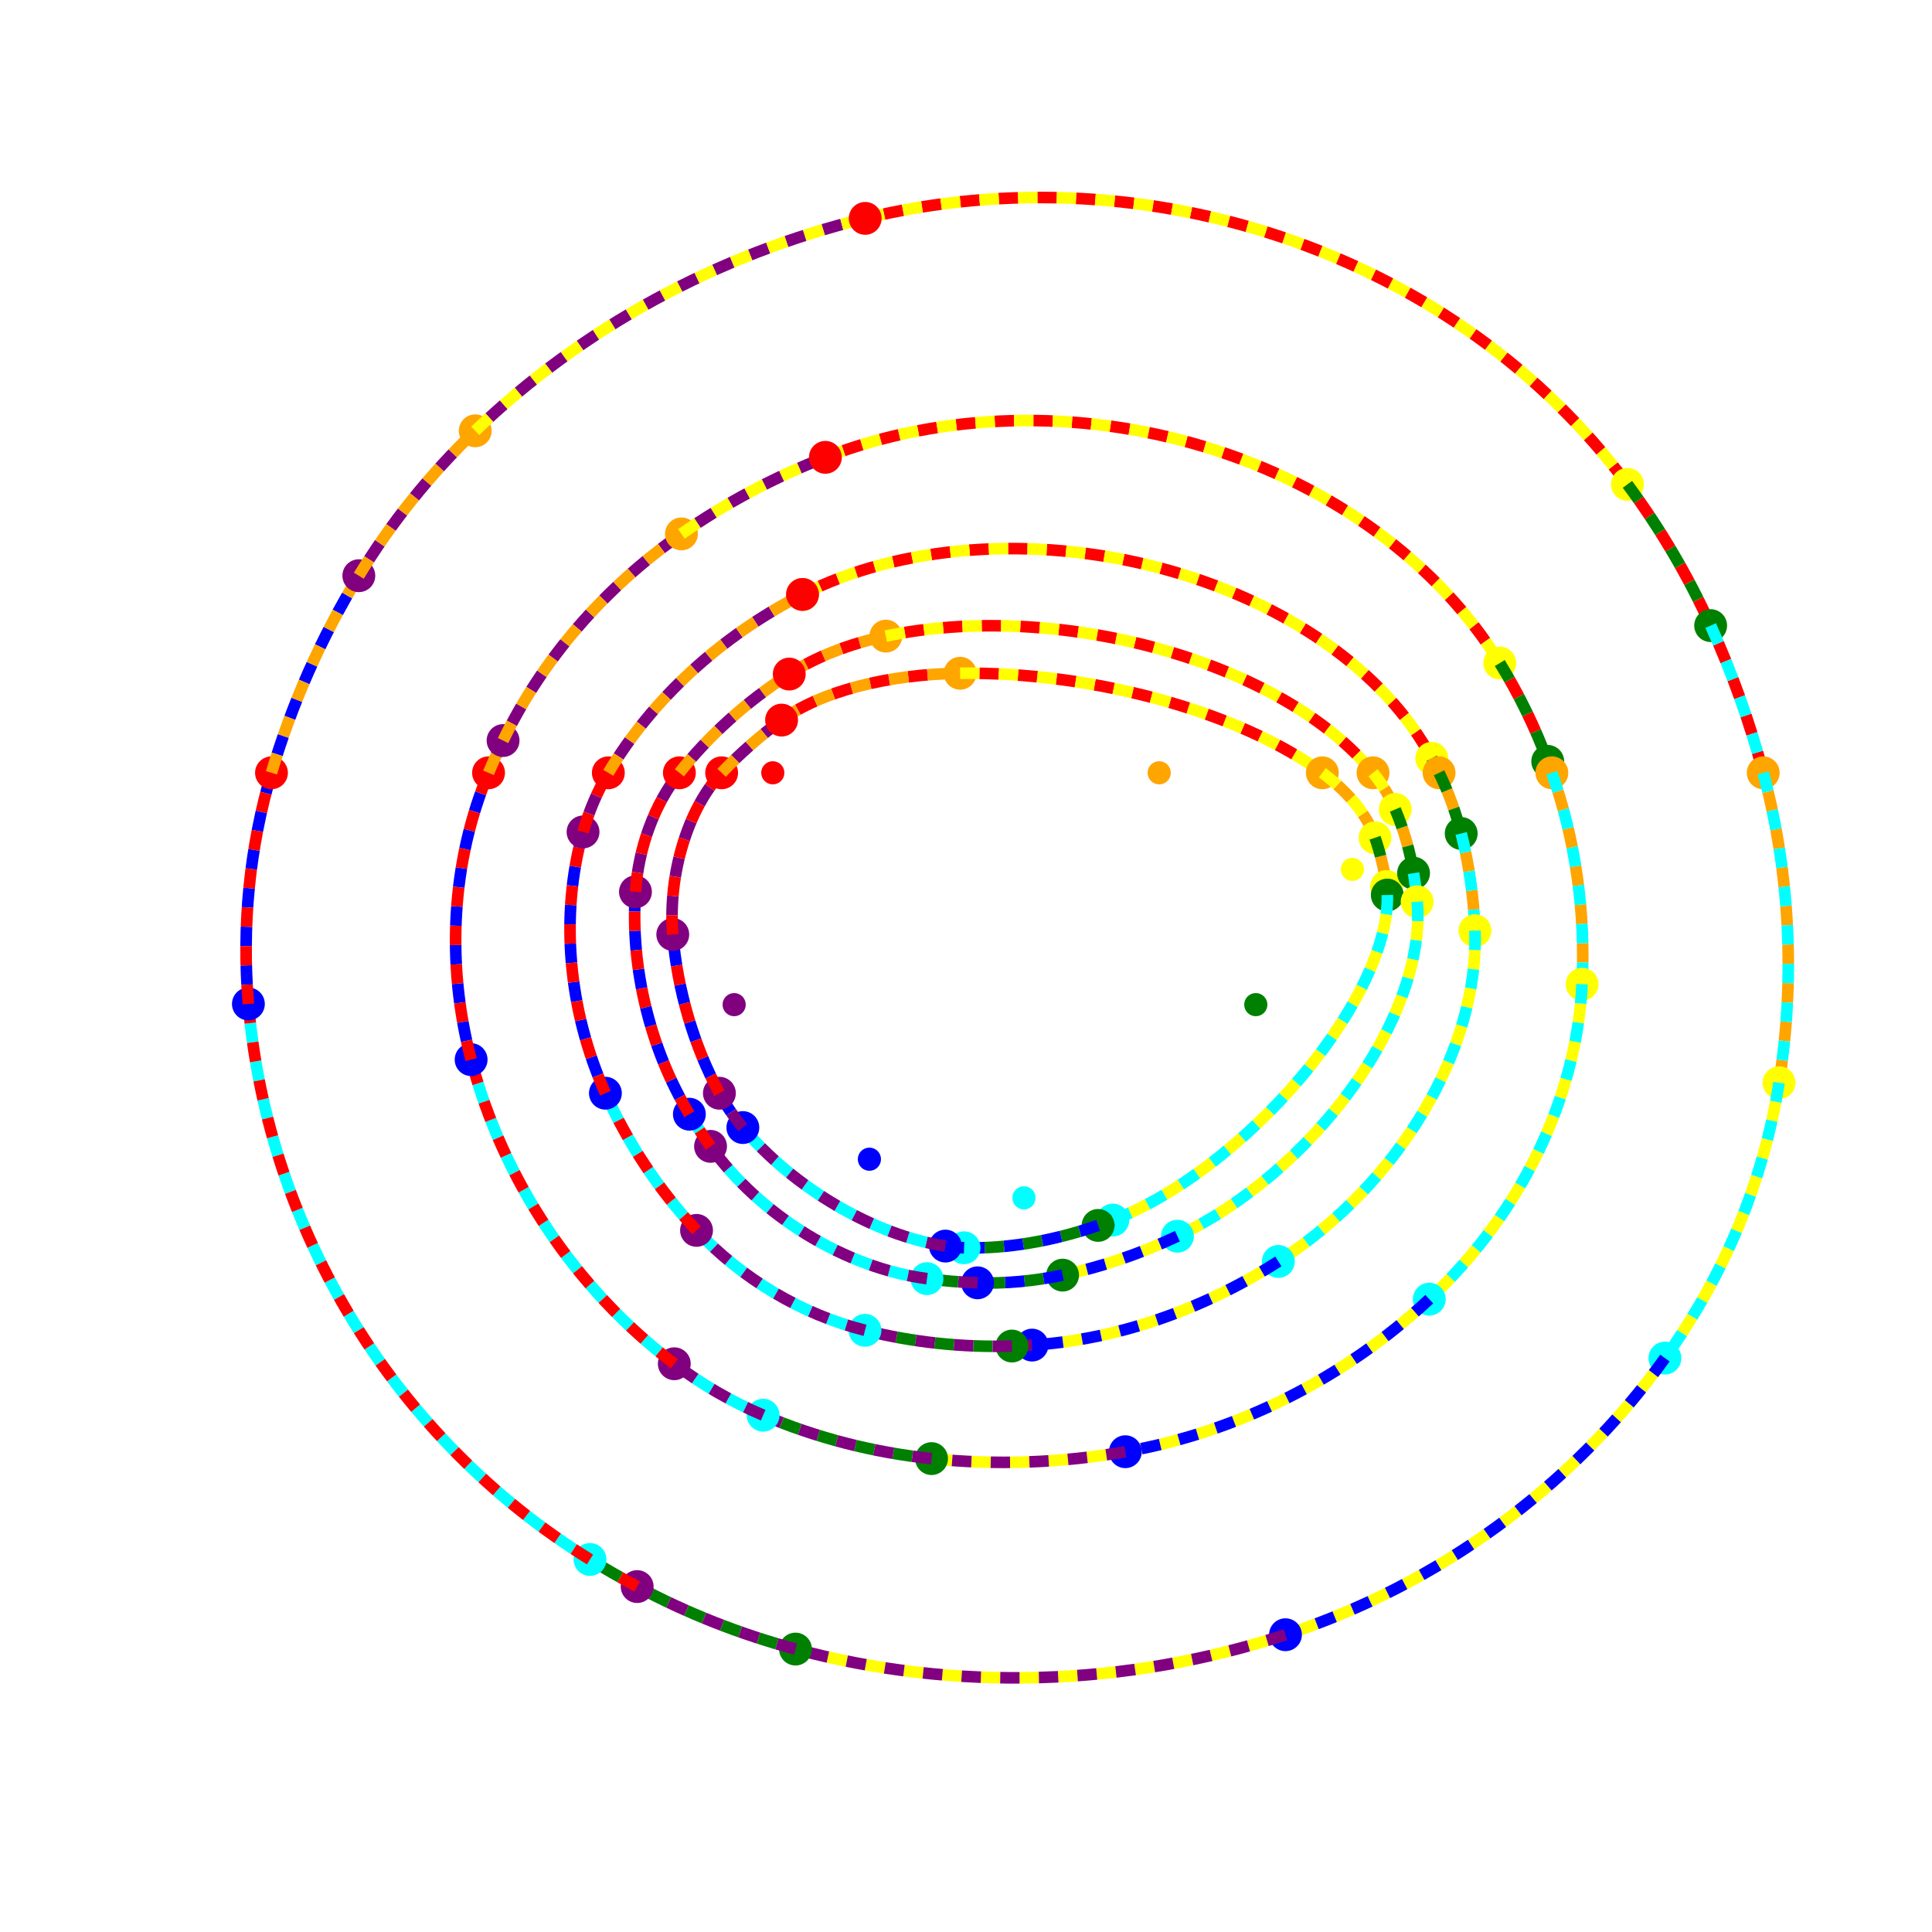
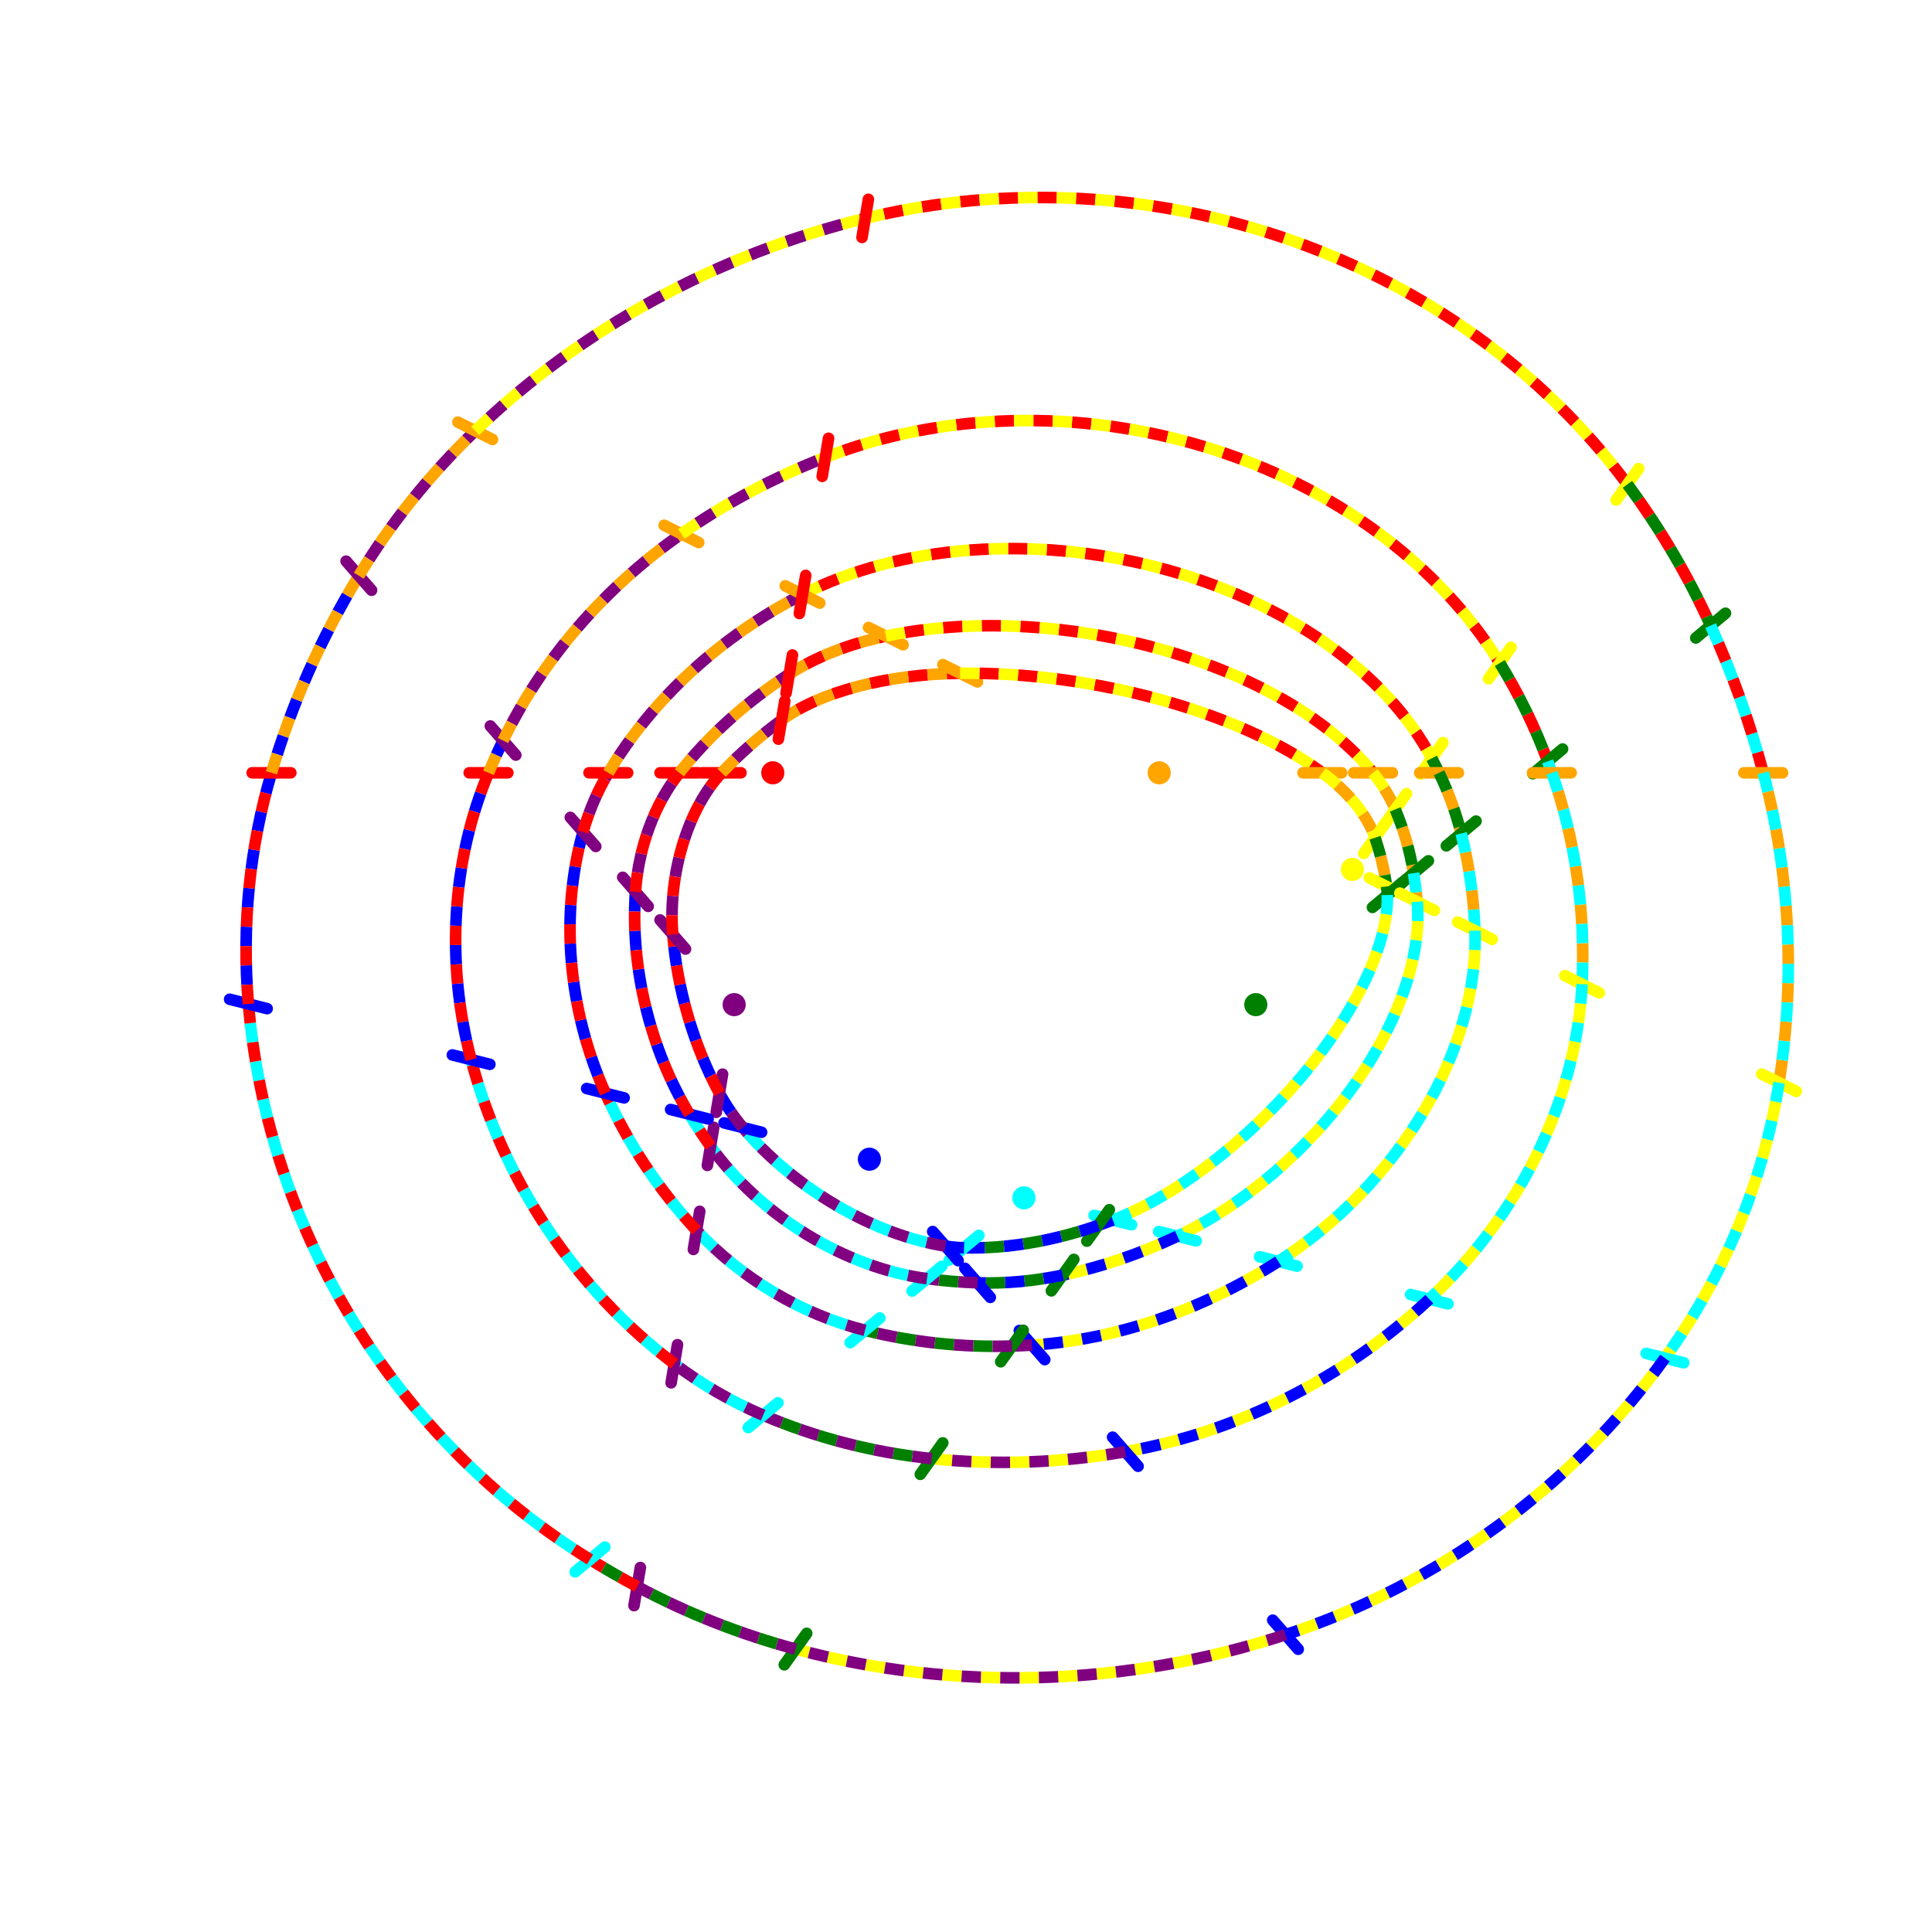
<svg xmlns="http://www.w3.org/2000/svg" baseProfile="full" height="1000" version="1.1" width="1000">
  <defs />
  <circle cx="400" cy="400" fill="red" r="5" stroke="red" stroke-width="2" />
  <circle cx="600" cy="400" fill="orange" r="5" stroke="orange" stroke-width="2" />
  <circle cx="700" cy="450" fill="yellow" r="5" stroke="yellow" stroke-width="2" />
  <circle cx="650" cy="520" fill="green" r="5" stroke="green" stroke-width="2" />
  <circle cx="530" cy="620" fill="cyan" r="5" stroke="cyan" stroke-width="2" />
  <circle cx="450" cy="600" fill="blue" r="5" stroke="blue" stroke-width="2" />
  <circle cx="380" cy="520" fill="purple" r="5" stroke="purple" stroke-width="2" />
  <g fill="none">
    <path d="M 404.546,372.724 A 112.5,51.539 0 0,1 496.96,348.48" stroke="red" stroke-dasharray="10,10" stroke-dashoffset="10" stroke-width="6" />
    <path d="M 404.546,372.724 A 112.5,51.539 0 0,1 496.96,348.48" stroke="orange" stroke-dasharray="10,10" stroke-dashoffset="0" stroke-width="6" />
-     <circle cx="496.96" cy="348.48" fill="orange" r="8" stroke="orange" />
+     <line fill="orange" stroke="orange" stroke-linecap="round" stroke-width="6" x1="505.904" x2="488.016" y1="352.952" y2="344.008" />
    <path d="M 496.96,348.48 A 168.402,72.347 9.462 0,1 684.437,400" stroke="red" stroke-dasharray="10,10" stroke-dashoffset="10" stroke-width="6" />
    <path d="M 496.96,348.48 A 168.402,72.347 9.462 0,1 684.437,400" stroke="yellow" stroke-dasharray="10,10" stroke-dashoffset="0" stroke-width="6" />
-     <circle cx="684.437" cy="400" fill="orange" r="8" stroke="orange" />
+     <line fill="orange" stroke="orange" stroke-linecap="round" stroke-width="6" x1="674.437" x2="694.437" y1="400" y2="400" />
    <path d="M 684.437,400 A 68.402,39.418 26.565 0,1 711.711,433.605" stroke="orange" stroke-dasharray="10,10" stroke-dashoffset="10" stroke-width="6" />
    <path d="M 684.437,400 A 68.402,39.418 26.565 0,1 711.711,433.605" stroke="yellow" stroke-dasharray="10,10" stroke-dashoffset="0" stroke-width="6" />
-     <circle cx="711.711" cy="433.605" fill="yellow" r="8" stroke="yellow" />
+     <line fill="yellow" stroke="yellow" stroke-linecap="round" stroke-width="6" x1="705.898" x2="717.523" y1="441.743" y2="425.468" />
    <path d="M 711.711,433.605 A 111.413,90.487 67.38 0,1 717.704,458.852" stroke="orange" stroke-dasharray="10,10" stroke-dashoffset="10" stroke-width="6" />
    <path d="M 711.711,433.605 A 111.413,90.487 67.38 0,1 717.704,458.852" stroke="green" stroke-dasharray="10,10" stroke-dashoffset="0" stroke-width="6" />
-     <circle cx="717.704" cy="458.852" fill="yellow" r="8" stroke="yellow" />
+     <line fill="yellow" stroke="yellow" stroke-linecap="round" stroke-width="6" x1="708.759" x2="726.648" y1="454.38" y2="463.324" />
    <path d="M 717.704,458.852 A 55.512,35.093 125.538 0,1 718.066,463.278" stroke="yellow" stroke-dasharray="10,10" stroke-dashoffset="10" stroke-width="6" />
    <path d="M 717.704,458.852 A 55.512,35.093 125.538 0,1 718.066,463.278" stroke="green" stroke-dasharray="10,10" stroke-dashoffset="0" stroke-width="6" />
-     <circle cx="718.066" cy="463.278" fill="green" r="8" stroke="green" />
+     <line fill="green" stroke="green" stroke-linecap="round" stroke-width="6" x1="710.384" x2="725.748" y1="469.68" y2="456.876" />
    <path d="M 718.066,463.278 A 133.614,58.333 135 0,1 575.998,631.499" stroke="yellow" stroke-dasharray="10,10" stroke-dashoffset="10" stroke-width="6" />
    <path d="M 718.066,463.278 A 133.614,58.333 135 0,1 575.998,631.499" stroke="cyan" stroke-dasharray="10,10" stroke-dashoffset="0" stroke-width="6" />
-     <circle cx="575.998" cy="631.499" fill="cyan" r="8" stroke="cyan" />
+     <line fill="cyan" stroke="cyan" stroke-linecap="round" stroke-width="6" x1="566.296" x2="585.699" y1="629.074" y2="633.925" />
    <path d="M 575.998,631.499 A 174.845,96.544 149.036 0,1 568.378,634.271" stroke="yellow" stroke-dasharray="10,10" stroke-dashoffset="10" stroke-width="6" />
    <path d="M 575.998,631.499 A 174.845,96.544 149.036 0,1 568.378,634.271" stroke="blue" stroke-dasharray="10,10" stroke-dashoffset="0" stroke-width="6" />
-     <circle cx="568.378" cy="634.271" fill="green" r="8" stroke="green" />
+     <line fill="green" stroke="green" stroke-linecap="round" stroke-width="6" x1="574.19" x2="562.565" y1="626.134" y2="642.409" />
    <path d="M 568.378,634.271 A 131.834,76.027 158.199 0,1 498.987,645.844" stroke="green" stroke-dasharray="10,10" stroke-dashoffset="10" stroke-width="6" />
    <path d="M 568.378,634.271 A 131.834,76.027 158.199 0,1 498.987,645.844" stroke="blue" stroke-dasharray="10,10" stroke-dashoffset="0" stroke-width="6" />
-     <circle cx="498.987" cy="645.844" fill="cyan" r="8" stroke="cyan" />
+     <line fill="cyan" stroke="cyan" stroke-linecap="round" stroke-width="6" x1="506.67" x2="491.305" y1="639.442" y2="652.246" />
    <path d="M 498.987,645.844 A 53.731,34.453 -165.964 0,1 489.349,644.97" stroke="cyan" stroke-dasharray="10,10" stroke-dashoffset="10" stroke-width="6" />
    <path d="M 498.987,645.844 A 53.731,34.453 -165.964 0,1 489.349,644.97" stroke="blue" stroke-dasharray="10,10" stroke-dashoffset="0" stroke-width="6" />
-     <circle cx="489.349" cy="644.97" fill="blue" r="8" stroke="blue" />
+     <line fill="blue" stroke="blue" stroke-linecap="round" stroke-width="6" x1="482.763" x2="495.934" y1="637.444" y2="652.495" />
    <path d="M 489.349,644.97 A 106.882,57.434 -146.31 0,1 384.498,583.624" stroke="cyan" stroke-dasharray="10,10" stroke-dashoffset="10" stroke-width="6" />
    <path d="M 489.349,644.97 A 106.882,57.434 -146.31 0,1 384.498,583.624" stroke="purple" stroke-dasharray="10,10" stroke-dashoffset="0" stroke-width="6" />
-     <circle cx="384.498" cy="583.624" fill="blue" r="8" stroke="blue" />
+     <line fill="blue" stroke="blue" stroke-linecap="round" stroke-width="6" x1="394.199" x2="374.796" y1="586.05" y2="581.199" />
    <path d="M 384.498,583.624 A 65.651,38.536 -131.186 0,1 372.359,565.849" stroke="blue" stroke-dasharray="10,10" stroke-dashoffset="10" stroke-width="6" />
    <path d="M 384.498,583.624 A 65.651,38.536 -131.186 0,1 372.359,565.849" stroke="purple" stroke-dasharray="10,10" stroke-dashoffset="0" stroke-width="6" />
-     <circle cx="372.359" cy="565.849" fill="purple" r="8" stroke="purple" />
+     <line fill="purple" stroke="purple" stroke-linecap="round" stroke-width="6" x1="374.003" x2="370.715" y1="555.985" y2="575.713" />
    <path d="M 372.359,565.849 A 126.478,73.292 -104.036 0,1 348.23,483.691" stroke="blue" stroke-dasharray="10,10" stroke-dashoffset="10" stroke-width="6" />
    <path d="M 372.359,565.849 A 126.478,73.292 -104.036 0,1 348.23,483.691" stroke="red" stroke-dasharray="10,10" stroke-dashoffset="0" stroke-width="6" />
-     <circle cx="348.23" cy="483.691" fill="purple" r="8" stroke="purple" />
+     <line fill="purple" stroke="purple" stroke-linecap="round" stroke-width="6" x1="354.815" x2="341.645" y1="491.217" y2="476.165" />
    <path d="M 348.23,483.691 A 73.328,40.95 -80.538 0,1 373.52,400" stroke="purple" stroke-dasharray="10,10" stroke-dashoffset="10" stroke-width="6" />
    <path d="M 348.23,483.691 A 73.328,40.95 -80.538 0,1 373.52,400" stroke="red" stroke-dasharray="10,10" stroke-dashoffset="0" stroke-width="6" />
-     <circle cx="373.52" cy="400.0" fill="red" r="8" stroke="red" />
+     <line fill="red" stroke="red" stroke-linecap="round" stroke-width="6" x1="383.52" x2="363.52" y1="400.0" y2="400.0" />
    <path d="M 373.52,400 A 173.328,119.76 -28.61 0,1 404.546,372.724" stroke="purple" stroke-dasharray="10,10" stroke-dashoffset="10" stroke-width="6" />
    <path d="M 373.52,400 A 173.328,119.76 -28.61 0,1 404.546,372.724" stroke="orange" stroke-dasharray="10,10" stroke-dashoffset="0" stroke-width="6" />
-     <circle cx="404.546" cy="372.724" fill="red" r="8" stroke="red" />
+     <line fill="red" stroke="red" stroke-linecap="round" stroke-width="6" x1="402.902" x2="406.19" y1="382.588" y2="362.86" />
    <path d="M 408.518,348.89 A 125,75 0 0,1 458.506,329.253" stroke="red" stroke-dasharray="10,10" stroke-dashoffset="10" stroke-width="6" />
    <path d="M 408.518,348.89 A 125,75 0 0,1 458.506,329.253" stroke="orange" stroke-dasharray="10,10" stroke-dashoffset="0" stroke-width="6" />
-     <circle cx="458.506" cy="329.253" fill="orange" r="8" stroke="orange" />
+     <line fill="orange" stroke="orange" stroke-linecap="round" stroke-width="6" x1="467.45" x2="449.561" y1="333.725" y2="324.781" />
    <path d="M 458.506,329.253 A 180.902,97.982 9.462 0,1 710.676,400" stroke="red" stroke-dasharray="10,10" stroke-dashoffset="10" stroke-width="6" />
    <path d="M 458.506,329.253 A 180.902,97.982 9.462 0,1 710.676,400" stroke="yellow" stroke-dasharray="10,10" stroke-dashoffset="0" stroke-width="6" />
-     <circle cx="710.676" cy="400" fill="orange" r="8" stroke="orange" />
+     <line fill="orange" stroke="orange" stroke-linecap="round" stroke-width="6" x1="700.676" x2="720.676" y1="400" y2="400" />
    <path d="M 710.676,400 A 80.902,58.481 26.565 0,1 722.181,418.946" stroke="orange" stroke-dasharray="10,10" stroke-dashoffset="10" stroke-width="6" />
    <path d="M 710.676,400 A 80.902,58.481 26.565 0,1 722.181,418.946" stroke="yellow" stroke-dasharray="10,10" stroke-dashoffset="0" stroke-width="6" />
-     <circle cx="722.181" cy="418.946" fill="yellow" r="8" stroke="yellow" />
+     <line fill="yellow" stroke="yellow" stroke-linecap="round" stroke-width="6" x1="716.369" x2="727.994" y1="427.084" y2="410.809" />
    <path d="M 722.181,418.946 A 123.913,105.497 67.38 0,1 731.655,451.954" stroke="orange" stroke-dasharray="10,10" stroke-dashoffset="10" stroke-width="6" />
    <path d="M 722.181,418.946 A 123.913,105.497 67.38 0,1 731.655,451.954" stroke="green" stroke-dasharray="10,10" stroke-dashoffset="0" stroke-width="6" />
-     <circle cx="731.655" cy="451.954" fill="green" r="8" stroke="green" />
+     <line fill="green" stroke="green" stroke-linecap="round" stroke-width="6" x1="723.973" x2="739.337" y1="458.356" y2="445.552" />
    <path d="M 731.655,451.954 A 202.016,165.787 107.65 0,1 733.515,466.757" stroke="orange" stroke-dasharray="10,10" stroke-dashoffset="10" stroke-width="6" />
    <path d="M 731.655,451.954 A 202.016,165.787 107.65 0,1 733.515,466.757" stroke="cyan" stroke-dasharray="10,10" stroke-dashoffset="0" stroke-width="6" />
-     <circle cx="733.515" cy="466.757" fill="yellow" r="8" stroke="yellow" />
+     <line fill="yellow" stroke="yellow" stroke-linecap="round" stroke-width="6" x1="724.57" x2="742.459" y1="462.285" y2="471.229" />
    <path d="M 733.515,466.757 A 146.114,83.062 135 0,1 609.43,639.857" stroke="yellow" stroke-dasharray="10,10" stroke-dashoffset="10" stroke-width="6" />
    <path d="M 733.515,466.757 A 146.114,83.062 135 0,1 609.43,639.857" stroke="cyan" stroke-dasharray="10,10" stroke-dashoffset="0" stroke-width="6" />
-     <circle cx="609.43" cy="639.857" fill="cyan" r="8" stroke="cyan" />
+     <line fill="cyan" stroke="cyan" stroke-linecap="round" stroke-width="6" x1="599.728" x2="619.131" y1="637.432" y2="642.283" />
    <path d="M 609.43,639.857 A 187.345,117.678 149.036 0,1 549.999,660.001" stroke="yellow" stroke-dasharray="10,10" stroke-dashoffset="10" stroke-width="6" />
    <path d="M 609.43,639.857 A 187.345,117.678 149.036 0,1 549.999,660.001" stroke="blue" stroke-dasharray="10,10" stroke-dashoffset="0" stroke-width="6" />
-     <circle cx="549.999" cy="660.001" fill="green" r="8" stroke="green" />
+     <line fill="green" stroke="green" stroke-linecap="round" stroke-width="6" x1="555.811" x2="544.187" y1="651.864" y2="668.139" />
    <path d="M 549.999,660.001 A 144.334,96.084 158.199 0,1 505.987,663.985" stroke="green" stroke-dasharray="10,10" stroke-dashoffset="10" stroke-width="6" />
    <path d="M 549.999,660.001 A 144.334,96.084 158.199 0,1 505.987,663.985" stroke="blue" stroke-dasharray="10,10" stroke-dashoffset="0" stroke-width="6" />
-     <circle cx="505.987" cy="663.985" fill="blue" r="8" stroke="blue" />
+     <line fill="blue" stroke="blue" stroke-linecap="round" stroke-width="6" x1="499.402" x2="512.572" y1="656.46" y2="671.511" />
    <path d="M 505.987,663.985 A 197.484,144.135 180 0,1 479.806,661.828" stroke="green" stroke-dasharray="10,10" stroke-dashoffset="10" stroke-width="6" />
    <path d="M 505.987,663.985 A 197.484,144.135 180 0,1 479.806,661.828" stroke="purple" stroke-dasharray="10,10" stroke-dashoffset="0" stroke-width="6" />
-     <circle cx="479.806" cy="661.828" fill="cyan" r="8" stroke="cyan" />
+     <line fill="cyan" stroke="cyan" stroke-linecap="round" stroke-width="6" x1="487.488" x2="472.124" y1="655.426" y2="668.23" />
    <path d="M 479.806,661.828 A 119.382,78.275 -146.31 0,1 367.775,593.352" stroke="cyan" stroke-dasharray="10,10" stroke-dashoffset="10" stroke-width="6" />
    <path d="M 479.806,661.828 A 119.382,78.275 -146.31 0,1 367.775,593.352" stroke="purple" stroke-dasharray="10,10" stroke-dashoffset="0" stroke-width="6" />
-     <circle cx="367.775" cy="593.352" fill="purple" r="8" stroke="purple" />
+     <line fill="purple" stroke="purple" stroke-linecap="round" stroke-width="6" x1="369.419" x2="366.131" y1="583.488" y2="603.216" />
    <path d="M 367.775,593.352 A 180.209,127.084 -120.579 0,1 356.815,576.704" stroke="cyan" stroke-dasharray="10,10" stroke-dashoffset="10" stroke-width="6" />
    <path d="M 367.775,593.352 A 180.209,127.084 -120.579 0,1 356.815,576.704" stroke="red" stroke-dasharray="10,10" stroke-dashoffset="0" stroke-width="6" />
-     <circle cx="356.815" cy="576.704" fill="blue" r="8" stroke="blue" />
+     <line fill="blue" stroke="blue" stroke-linecap="round" stroke-width="6" x1="366.517" x2="347.114" y1="579.129" y2="574.279" />
    <path d="M 356.815,576.704 A 138.978,93.22 -104.036 0,1 328.912,461.614" stroke="blue" stroke-dasharray="10,10" stroke-dashoffset="10" stroke-width="6" />
    <path d="M 356.815,576.704 A 138.978,93.22 -104.036 0,1 328.912,461.614" stroke="red" stroke-dasharray="10,10" stroke-dashoffset="0" stroke-width="6" />
-     <circle cx="328.912" cy="461.614" fill="purple" r="8" stroke="purple" />
+     <line fill="purple" stroke="purple" stroke-linecap="round" stroke-width="6" x1="335.497" x2="322.327" y1="469.139" y2="454.088" />
    <path d="M 328.912,461.614 A 85.828,60.551 -80.538 0,1 351.648,400" stroke="purple" stroke-dasharray="10,10" stroke-dashoffset="10" stroke-width="6" />
    <path d="M 328.912,461.614 A 85.828,60.551 -80.538 0,1 351.648,400" stroke="red" stroke-dasharray="10,10" stroke-dashoffset="0" stroke-width="6" />
-     <circle cx="351.648" cy="400.0" fill="red" r="8" stroke="red" />
+     <line fill="red" stroke="red" stroke-linecap="round" stroke-width="6" x1="361.648" x2="341.648" y1="400.0" y2="400.0" />
    <path d="M 351.648,400 A 185.828,137.229 -28.61 0,1 408.518,348.89" stroke="purple" stroke-dasharray="10,10" stroke-dashoffset="10" stroke-width="6" />
    <path d="M 351.648,400 A 185.828,137.229 -28.61 0,1 408.518,348.89" stroke="orange" stroke-dasharray="10,10" stroke-dashoffset="0" stroke-width="6" />
-     <circle cx="408.518" cy="348.89" fill="red" r="8" stroke="red" />
+     <line fill="red" stroke="red" stroke-linecap="round" stroke-width="6" x1="406.874" x2="410.162" y1="358.754" y2="339.026" />
    <path d="M 415.386,307.683 A 205.902,138.818 9.462 0,1 741.067,392.506" stroke="red" stroke-dasharray="10,10" stroke-dashoffset="10" stroke-width="6" />
    <path d="M 415.386,307.683 A 205.902,138.818 9.462 0,1 741.067,392.506" stroke="yellow" stroke-dasharray="10,10" stroke-dashoffset="0" stroke-width="6" />
-     <circle cx="741.067" cy="392.506" fill="yellow" r="8" stroke="yellow" />
+     <line fill="yellow" stroke="yellow" stroke-linecap="round" stroke-width="6" x1="735.255" x2="746.879" y1="400.644" y2="384.369" />
    <path d="M 741.067,392.506 A 248.913,206.719 25.641 0,1 744.861,400" stroke="red" stroke-dasharray="10,10" stroke-dashoffset="10" stroke-width="6" />
    <path d="M 741.067,392.506 A 248.913,206.719 25.641 0,1 744.861,400" stroke="green" stroke-dasharray="10,10" stroke-dashoffset="0" stroke-width="6" />
-     <circle cx="744.861" cy="400" fill="orange" r="8" stroke="orange" />
+     <line fill="orange" stroke="orange" stroke-linecap="round" stroke-width="6" x1="734.861" x2="754.861" y1="400" y2="400" />
    <path d="M 744.861,400 A 148.913,133.978 67.38 0,1 756.314,431.405" stroke="orange" stroke-dasharray="10,10" stroke-dashoffset="10" stroke-width="6" />
    <path d="M 744.861,400 A 148.913,133.978 67.38 0,1 756.314,431.405" stroke="green" stroke-dasharray="10,10" stroke-dashoffset="0" stroke-width="6" />
-     <circle cx="756.314" cy="431.405" fill="green" r="8" stroke="green" />
+     <line fill="green" stroke="green" stroke-linecap="round" stroke-width="6" x1="748.631" x2="763.996" y1="437.807" y2="425.003" />
    <path d="M 756.314,431.405 A 227.016,195.477 107.65 0,1 763.427,481.714" stroke="orange" stroke-dasharray="10,10" stroke-dashoffset="10" stroke-width="6" />
    <path d="M 756.314,431.405 A 227.016,195.477 107.65 0,1 763.427,481.714" stroke="cyan" stroke-dasharray="10,10" stroke-dashoffset="0" stroke-width="6" />
-     <circle cx="763.427" cy="481.714" fill="yellow" r="8" stroke="yellow" />
+     <line fill="yellow" stroke="yellow" stroke-linecap="round" stroke-width="6" x1="754.483" x2="772.372" y1="477.242" y2="486.186" />
    <path d="M 763.427,481.714 A 171.114,121.779 135 0,1 661.67,652.917" stroke="yellow" stroke-dasharray="10,10" stroke-dashoffset="10" stroke-width="6" />
    <path d="M 763.427,481.714 A 171.114,121.779 135 0,1 661.67,652.917" stroke="cyan" stroke-dasharray="10,10" stroke-dashoffset="0" stroke-width="6" />
-     <circle cx="661.67" cy="652.917" fill="cyan" r="8" stroke="cyan" />
+     <line fill="cyan" stroke="cyan" stroke-linecap="round" stroke-width="6" x1="651.969" x2="671.371" y1="650.492" y2="655.343" />
    <path d="M 661.67,652.917 A 212.345,154.404 149.036 0,1 534.188,696.215" stroke="yellow" stroke-dasharray="10,10" stroke-dashoffset="10" stroke-width="6" />
    <path d="M 661.67,652.917 A 212.345,154.404 149.036 0,1 534.188,696.215" stroke="blue" stroke-dasharray="10,10" stroke-dashoffset="0" stroke-width="6" />
-     <circle cx="534.188" cy="696.215" fill="blue" r="8" stroke="blue" />
+     <line fill="blue" stroke="blue" stroke-linecap="round" stroke-width="6" x1="527.603" x2="540.773" y1="688.69" y2="703.741" />
    <path d="M 534.188,696.215 A 265.496,208.957 167.661 0,1 523.78,696.708" stroke="yellow" stroke-dasharray="10,10" stroke-dashoffset="10" stroke-width="6" />
    <path d="M 534.188,696.215 A 265.496,208.957 167.661 0,1 523.78,696.708" stroke="purple" stroke-dasharray="10,10" stroke-dashoffset="0" stroke-width="6" />
-     <circle cx="523.78" cy="696.708" fill="green" r="8" stroke="green" />
+     <line fill="green" stroke="green" stroke-linecap="round" stroke-width="6" x1="529.593" x2="517.968" y1="688.57" y2="704.845" />
    <path d="M 523.78,696.708 A 222.484,176.845 180 0,1 447.721,688.566" stroke="green" stroke-dasharray="10,10" stroke-dashoffset="10" stroke-width="6" />
    <path d="M 523.78,696.708 A 222.484,176.845 180 0,1 447.721,688.566" stroke="purple" stroke-dasharray="10,10" stroke-dashoffset="0" stroke-width="6" />
-     <circle cx="447.721" cy="688.566" fill="cyan" r="8" stroke="cyan" />
+     <line fill="cyan" stroke="cyan" stroke-linecap="round" stroke-width="6" x1="455.403" x2="440.039" y1="682.164" y2="694.968" />
    <path d="M 447.721,688.566 A 144.382,112.788 -146.31 0,1 360.526,636.843" stroke="cyan" stroke-dasharray="10,10" stroke-dashoffset="10" stroke-width="6" />
    <path d="M 447.721,688.566 A 144.382,112.788 -146.31 0,1 360.526,636.843" stroke="purple" stroke-dasharray="10,10" stroke-dashoffset="0" stroke-width="6" />
-     <circle cx="360.526" cy="636.843" fill="purple" r="8" stroke="purple" />
+     <line fill="purple" stroke="purple" stroke-linecap="round" stroke-width="6" x1="362.17" x2="358.882" y1="626.979" y2="646.707" />
    <path d="M 360.526,636.843 A 205.209,160.58 -120.579 0,1 313.357,565.839" stroke="cyan" stroke-dasharray="10,10" stroke-dashoffset="10" stroke-width="6" />
    <path d="M 360.526,636.843 A 205.209,160.58 -120.579 0,1 313.357,565.839" stroke="red" stroke-dasharray="10,10" stroke-dashoffset="0" stroke-width="6" />
-     <circle cx="313.357" cy="565.839" fill="blue" r="8" stroke="blue" />
+     <line fill="blue" stroke="blue" stroke-linecap="round" stroke-width="6" x1="323.059" x2="303.656" y1="568.265" y2="563.414" />
    <path d="M 313.357,565.839 A 163.978,127.53 -104.036 0,1 301.783,430.609" stroke="blue" stroke-dasharray="10,10" stroke-dashoffset="10" stroke-width="6" />
    <path d="M 313.357,565.839 A 163.978,127.53 -104.036 0,1 301.783,430.609" stroke="red" stroke-dasharray="10,10" stroke-dashoffset="0" stroke-width="6" />
-     <circle cx="301.783" cy="430.609" fill="purple" r="8" stroke="purple" />
+     <line fill="purple" stroke="purple" stroke-linecap="round" stroke-width="6" x1="308.368" x2="295.198" y1="438.135" y2="423.084" />
    <path d="M 301.783,430.609 A 110.828,92.643 -80.538 0,1 314.877,400" stroke="purple" stroke-dasharray="10,10" stroke-dashoffset="10" stroke-width="6" />
    <path d="M 301.783,430.609 A 110.828,92.643 -80.538 0,1 314.877,400" stroke="red" stroke-dasharray="10,10" stroke-dashoffset="0" stroke-width="6" />
-     <circle cx="314.877" cy="400.0" fill="red" r="8" stroke="red" />
+     <line fill="red" stroke="red" stroke-linecap="round" stroke-width="6" x1="324.877" x2="304.877" y1="400.0" y2="400.0" />
    <path d="M 314.877,400 A 210.828,169.553 -28.61 0,1 415.376,307.688" stroke="purple" stroke-dasharray="10,10" stroke-dashoffset="10" stroke-width="6" />
    <path d="M 314.877,400 A 210.828,169.553 -28.61 0,1 415.376,307.688" stroke="orange" stroke-dasharray="10,10" stroke-dashoffset="0" stroke-width="6" />
-     <circle cx="415.376" cy="307.688" fill="orange" r="8" stroke="orange" />
+     <line fill="orange" stroke="orange" stroke-linecap="round" stroke-width="6" x1="424.32" x2="406.432" y1="312.16" y2="303.216" />
    <path d="M 415.376,307.688 A 266.729,210.522 -12.339 0,1 415.386,307.683" stroke="purple" stroke-dasharray="10,10" stroke-dashoffset="10" stroke-width="6" />
    <path d="M 415.376,307.688 A 266.729,210.522 -12.339 0,1 415.386,307.683" stroke="yellow" stroke-dasharray="10,10" stroke-dashoffset="0" stroke-width="6" />
-     <circle cx="415.386" cy="307.683" fill="red" r="8" stroke="red" />
+     <line fill="red" stroke="red" stroke-linecap="round" stroke-width="6" x1="413.742" x2="417.03" y1="317.547" y2="297.819" />
    <path d="M 427.214,236.717 A 255.902,205.817 9.462 0,1 776.288,343.196" stroke="red" stroke-dasharray="10,10" stroke-dashoffset="10" stroke-width="6" />
    <path d="M 427.214,236.717 A 255.902,205.817 9.462 0,1 776.288,343.196" stroke="yellow" stroke-dasharray="10,10" stroke-dashoffset="0" stroke-width="6" />
-     <circle cx="776.288" cy="343.196" fill="yellow" r="8" stroke="yellow" />
+     <line fill="yellow" stroke="yellow" stroke-linecap="round" stroke-width="6" x1="770.476" x2="782.101" y1="351.334" y2="335.059" />
    <path d="M 776.288,343.196 A 298.913,264.81 25.641 0,1 801.098,394.085" stroke="red" stroke-dasharray="10,10" stroke-dashoffset="10" stroke-width="6" />
    <path d="M 776.288,343.196 A 298.913,264.81 25.641 0,1 801.098,394.085" stroke="green" stroke-dasharray="10,10" stroke-dashoffset="0" stroke-width="6" />
-     <circle cx="801.098" cy="394.085" fill="green" r="8" stroke="green" />
+     <line fill="green" stroke="green" stroke-linecap="round" stroke-width="6" x1="793.416" x2="808.78" y1="400.487" y2="387.683" />
    <path d="M 801.098,394.085 A 377.016,354.705 59.421 0,1 803.236,400" stroke="red" stroke-dasharray="10,10" stroke-dashoffset="10" stroke-width="6" />
    <path d="M 801.098,394.085 A 377.016,354.705 59.421 0,1 803.236,400" stroke="cyan" stroke-dasharray="10,10" stroke-dashoffset="0" stroke-width="6" />
-     <circle cx="803.236" cy="400.0" fill="orange" r="8" stroke="orange" />
+     <line fill="orange" stroke="orange" stroke-linecap="round" stroke-width="6" x1="793.236" x2="813.236" y1="400.0" y2="400.0" />
    <path d="M 803.236,400 A 277.016,251.819 107.65 0,1 818.881,509.441" stroke="orange" stroke-dasharray="10,10" stroke-dashoffset="10" stroke-width="6" />
    <path d="M 803.236,400 A 277.016,251.819 107.65 0,1 818.881,509.441" stroke="cyan" stroke-dasharray="10,10" stroke-dashoffset="0" stroke-width="6" />
-     <circle cx="818.881" cy="509.441" fill="yellow" r="8" stroke="yellow" />
+     <line fill="yellow" stroke="yellow" stroke-linecap="round" stroke-width="6" x1="809.937" x2="827.826" y1="504.968" y2="513.913" />
    <path d="M 818.881,509.441 A 221.114,185.584 135 0,1 739.792,672.448" stroke="yellow" stroke-dasharray="10,10" stroke-dashoffset="10" stroke-width="6" />
    <path d="M 818.881,509.441 A 221.114,185.584 135 0,1 739.792,672.448" stroke="cyan" stroke-dasharray="10,10" stroke-dashoffset="0" stroke-width="6" />
-     <circle cx="739.792" cy="672.448" fill="cyan" r="8" stroke="cyan" />
+     <line fill="cyan" stroke="cyan" stroke-linecap="round" stroke-width="6" x1="730.091" x2="749.494" y1="670.023" y2="674.873" />
    <path d="M 739.792,672.448 A 262.345,218.117 149.036 0,1 582.48,751.406" stroke="yellow" stroke-dasharray="10,10" stroke-dashoffset="10" stroke-width="6" />
    <path d="M 739.792,672.448 A 262.345,218.117 149.036 0,1 582.48,751.406" stroke="blue" stroke-dasharray="10,10" stroke-dashoffset="0" stroke-width="6" />
-     <circle cx="582.48" cy="751.406" fill="blue" r="8" stroke="blue" />
+     <line fill="blue" stroke="blue" stroke-linecap="round" stroke-width="6" x1="575.895" x2="589.065" y1="743.88" y2="758.932" />
    <path d="M 582.48,751.406 A 315.496,269.653 167.661 0,1 482.167,754.967" stroke="yellow" stroke-dasharray="10,10" stroke-dashoffset="10" stroke-width="6" />
    <path d="M 582.48,751.406 A 315.496,269.653 167.661 0,1 482.167,754.967" stroke="purple" stroke-dasharray="10,10" stroke-dashoffset="0" stroke-width="6" />
-     <circle cx="482.167" cy="754.967" fill="green" r="8" stroke="green" />
+     <line fill="green" stroke="green" stroke-linecap="round" stroke-width="6" x1="487.979" x2="476.354" y1="746.829" y2="763.104" />
    <path d="M 482.167,754.967 A 272.484,236.691 180 0,1 394.998,732.502" stroke="green" stroke-dasharray="10,10" stroke-dashoffset="10" stroke-width="6" />
    <path d="M 482.167,754.967 A 272.484,236.691 180 0,1 394.998,732.502" stroke="purple" stroke-dasharray="10,10" stroke-dashoffset="0" stroke-width="6" />
-     <circle cx="394.998" cy="732.502" fill="cyan" r="8" stroke="cyan" />
+     <line fill="cyan" stroke="cyan" stroke-linecap="round" stroke-width="6" x1="402.68" x2="387.316" y1="726.1" y2="738.904" />
    <path d="M 394.998,732.502 A 194.382,172.219 -146.31 0,1 349.02,705.878" stroke="cyan" stroke-dasharray="10,10" stroke-dashoffset="10" stroke-width="6" />
    <path d="M 394.998,732.502 A 194.382,172.219 -146.31 0,1 349.02,705.878" stroke="purple" stroke-dasharray="10,10" stroke-dashoffset="0" stroke-width="6" />
-     <circle cx="349.02" cy="705.878" fill="purple" r="8" stroke="purple" />
+     <line fill="purple" stroke="purple" stroke-linecap="round" stroke-width="6" x1="350.664" x2="347.376" y1="696.014" y2="715.742" />
    <path d="M 349.02,705.878 A 255.209,220.923 -120.579 0,1 243.85,548.462" stroke="cyan" stroke-dasharray="10,10" stroke-dashoffset="10" stroke-width="6" />
    <path d="M 349.02,705.878 A 255.209,220.923 -120.579 0,1 243.85,548.462" stroke="red" stroke-dasharray="10,10" stroke-dashoffset="0" stroke-width="6" />
-     <circle cx="243.85" cy="548.462" fill="blue" r="8" stroke="blue" />
+     <line fill="blue" stroke="blue" stroke-linecap="round" stroke-width="6" x1="253.551" x2="234.149" y1="550.888" y2="546.037" />
    <path d="M 243.85,548.462 A 213.978,187.515 -104.036 0,1 252.866,400" stroke="blue" stroke-dasharray="10,10" stroke-dashoffset="10" stroke-width="6" />
    <path d="M 243.85,548.462 A 213.978,187.515 -104.036 0,1 252.866,400" stroke="red" stroke-dasharray="10,10" stroke-dashoffset="0" stroke-width="6" />
-     <circle cx="252.866" cy="400.0" fill="red" r="8" stroke="red" />
+     <line fill="red" stroke="red" stroke-linecap="round" stroke-width="6" x1="262.866" x2="242.866" y1="400.0" y2="400.0" />
    <path d="M 252.866,400 A 313.978,288.023 -53.13 0,1 260.391,383.305" stroke="blue" stroke-dasharray="10,10" stroke-dashoffset="10" stroke-width="6" />
    <path d="M 252.866,400 A 313.978,288.023 -53.13 0,1 260.391,383.305" stroke="orange" stroke-dasharray="10,10" stroke-dashoffset="0" stroke-width="6" />
-     <circle cx="260.391" cy="383.305" fill="purple" r="8" stroke="purple" />
+     <line fill="purple" stroke="purple" stroke-linecap="round" stroke-width="6" x1="266.977" x2="253.806" y1="390.83" y2="375.779" />
    <path d="M 260.391,383.305 A 260.828,228.76 -28.61 0,1 352.705,276.353" stroke="purple" stroke-dasharray="10,10" stroke-dashoffset="10" stroke-width="6" />
    <path d="M 260.391,383.305 A 260.828,228.76 -28.61 0,1 352.705,276.353" stroke="orange" stroke-dasharray="10,10" stroke-dashoffset="0" stroke-width="6" />
-     <circle cx="352.705" cy="276.353" fill="orange" r="8" stroke="orange" />
+     <line fill="orange" stroke="orange" stroke-linecap="round" stroke-width="6" x1="361.65" x2="343.761" y1="280.825" y2="271.881" />
    <path d="M 352.705,276.353 A 316.729,271.095 -12.339 0,1 427.214,236.717" stroke="purple" stroke-dasharray="10,10" stroke-dashoffset="10" stroke-width="6" />
    <path d="M 352.705,276.353 A 316.729,271.095 -12.339 0,1 427.214,236.717" stroke="yellow" stroke-dasharray="10,10" stroke-dashoffset="0" stroke-width="6" />
-     <circle cx="427.214" cy="236.717" fill="red" r="8" stroke="red" />
+     <line fill="red" stroke="red" stroke-linecap="round" stroke-width="6" x1="425.57" x2="428.858" y1="246.581" y2="226.853" />
    <path d="M 447.828,113.032 A 355.902,321.778 9.462 0,1 842.36,250.696" stroke="red" stroke-dasharray="10,10" stroke-dashoffset="10" stroke-width="6" />
    <path d="M 447.828,113.032 A 355.902,321.778 9.462 0,1 842.36,250.696" stroke="yellow" stroke-dasharray="10,10" stroke-dashoffset="0" stroke-width="6" />
-     <circle cx="842.36" cy="250.696" fill="yellow" r="8" stroke="yellow" />
+     <line fill="yellow" stroke="yellow" stroke-linecap="round" stroke-width="6" x1="836.548" x2="848.173" y1="258.833" y2="242.558" />
    <path d="M 842.36,250.696 A 398.913,374.041 25.641 0,1 885.427,323.811" stroke="red" stroke-dasharray="10,10" stroke-dashoffset="10" stroke-width="6" />
    <path d="M 842.36,250.696 A 398.913,374.041 25.641 0,1 885.427,323.811" stroke="green" stroke-dasharray="10,10" stroke-dashoffset="0" stroke-width="6" />
-     <circle cx="885.427" cy="323.811" fill="green" r="8" stroke="green" />
+     <line fill="green" stroke="green" stroke-linecap="round" stroke-width="6" x1="877.745" x2="893.109" y1="330.213" y2="317.409" />
    <path d="M 885.427,323.811 A 477.016,459.586 59.421 0,1 912.648,400" stroke="red" stroke-dasharray="10,10" stroke-dashoffset="10" stroke-width="6" />
    <path d="M 885.427,323.811 A 477.016,459.586 59.421 0,1 912.648,400" stroke="cyan" stroke-dasharray="10,10" stroke-dashoffset="0" stroke-width="6" />
-     <circle cx="912.648" cy="400" fill="orange" r="8" stroke="orange" />
+     <line fill="orange" stroke="orange" stroke-linecap="round" stroke-width="6" x1="902.648" x2="922.648" y1="400" y2="400" />
    <path d="M 912.648,400 A 377.016,358.909 107.65 0,1 920.824,560.412" stroke="orange" stroke-dasharray="10,10" stroke-dashoffset="10" stroke-width="6" />
    <path d="M 912.648,400 A 377.016,358.909 107.65 0,1 920.824,560.412" stroke="cyan" stroke-dasharray="10,10" stroke-dashoffset="0" stroke-width="6" />
-     <circle cx="920.824" cy="560.412" fill="yellow" r="8" stroke="yellow" />
+     <line fill="yellow" stroke="yellow" stroke-linecap="round" stroke-width="6" x1="911.879" x2="929.768" y1="555.94" y2="564.884" />
    <path d="M 920.824,560.412 A 321.114,297.765 135 0,1 861.769,702.942" stroke="yellow" stroke-dasharray="10,10" stroke-dashoffset="10" stroke-width="6" />
    <path d="M 920.824,560.412 A 321.114,297.765 135 0,1 861.769,702.942" stroke="cyan" stroke-dasharray="10,10" stroke-dashoffset="0" stroke-width="6" />
-     <circle cx="861.769" cy="702.942" fill="cyan" r="8" stroke="cyan" />
+     <line fill="cyan" stroke="cyan" stroke-linecap="round" stroke-width="6" x1="852.068" x2="871.471" y1="700.517" y2="705.368" />
    <path d="M 861.769,702.942 A 362.345,331.729 149.036 0,1 665.363,846.13" stroke="yellow" stroke-dasharray="10,10" stroke-dashoffset="10" stroke-width="6" />
    <path d="M 861.769,702.942 A 362.345,331.729 149.036 0,1 665.363,846.13" stroke="blue" stroke-dasharray="10,10" stroke-dashoffset="0" stroke-width="6" />
-     <circle cx="665.363" cy="846.13" fill="blue" r="8" stroke="blue" />
+     <line fill="blue" stroke="blue" stroke-linecap="round" stroke-width="6" x1="658.778" x2="671.949" y1="838.604" y2="853.655" />
    <path d="M 665.363,846.13 A 415.496,381.853 167.661 0,1 411.747,853.555" stroke="yellow" stroke-dasharray="10,10" stroke-dashoffset="10" stroke-width="6" />
    <path d="M 665.363,846.13 A 415.496,381.853 167.661 0,1 411.747,853.555" stroke="purple" stroke-dasharray="10,10" stroke-dashoffset="0" stroke-width="6" />
-     <circle cx="411.747" cy="853.555" fill="green" r="8" stroke="green" />
+     <line fill="green" stroke="green" stroke-linecap="round" stroke-width="6" x1="417.559" x2="405.934" y1="845.417" y2="861.692" />
    <path d="M 411.747,853.555 A 372.484,347.159 180 0,1 329.799,821.207" stroke="green" stroke-dasharray="10,10" stroke-dashoffset="10" stroke-width="6" />
    <path d="M 411.747,853.555 A 372.484,347.159 180 0,1 329.799,821.207" stroke="purple" stroke-dasharray="10,10" stroke-dashoffset="0" stroke-width="6" />
-     <circle cx="329.799" cy="821.207" fill="purple" r="8" stroke="purple" />
+     <line fill="purple" stroke="purple" stroke-linecap="round" stroke-width="6" x1="331.443" x2="328.155" y1="811.343" y2="831.071" />
    <path d="M 329.799,821.207 A 433.312,410.529 -154.359 0,1 305.381,807.182" stroke="green" stroke-dasharray="10,10" stroke-dashoffset="10" stroke-width="6" />
    <path d="M 329.799,821.207 A 433.312,410.529 -154.359 0,1 305.381,807.182" stroke="red" stroke-dasharray="10,10" stroke-dashoffset="0" stroke-width="6" />
-     <circle cx="305.381" cy="807.182" fill="cyan" r="8" stroke="cyan" />
+     <line fill="cyan" stroke="cyan" stroke-linecap="round" stroke-width="6" x1="313.064" x2="297.699" y1="800.78" y2="813.584" />
    <path d="M 305.381,807.182 A 355.209,331.434 -120.579 0,1 128.567,519.642" stroke="cyan" stroke-dasharray="10,10" stroke-dashoffset="10" stroke-width="6" />
    <path d="M 305.381,807.182 A 355.209,331.434 -120.579 0,1 128.567,519.642" stroke="red" stroke-dasharray="10,10" stroke-dashoffset="0" stroke-width="6" />
-     <circle cx="128.567" cy="519.642" fill="blue" r="8" stroke="blue" />
+     <line fill="blue" stroke="blue" stroke-linecap="round" stroke-width="6" x1="138.268" x2="118.866" y1="522.067" y2="517.216" />
    <path d="M 128.567,519.642 A 313.978,296.576 -104.036 0,1 140.522,400" stroke="blue" stroke-dasharray="10,10" stroke-dashoffset="10" stroke-width="6" />
    <path d="M 128.567,519.642 A 313.978,296.576 -104.036 0,1 140.522,400" stroke="red" stroke-dasharray="10,10" stroke-dashoffset="0" stroke-width="6" />
-     <circle cx="140.522" cy="400.0" fill="red" r="8" stroke="red" />
+     <line fill="red" stroke="red" stroke-linecap="round" stroke-width="6" x1="150.522" x2="130.522" y1="400.0" y2="400.0" />
    <path d="M 140.522,400 A 413.978,394.656 -53.13 0,1 185.733,297.981" stroke="blue" stroke-dasharray="10,10" stroke-dashoffset="10" stroke-width="6" />
    <path d="M 140.522,400 A 413.978,394.656 -53.13 0,1 185.733,297.981" stroke="orange" stroke-dasharray="10,10" stroke-dashoffset="0" stroke-width="6" />
-     <circle cx="185.733" cy="297.981" fill="purple" r="8" stroke="purple" />
+     <line fill="purple" stroke="purple" stroke-linecap="round" stroke-width="6" x1="192.318" x2="179.148" y1="305.507" y2="290.455" />
    <path d="M 185.733,297.981 A 360.828,338.373 -28.61 0,1 245.979,222.99" stroke="purple" stroke-dasharray="10,10" stroke-dashoffset="10" stroke-width="6" />
    <path d="M 185.733,297.981 A 360.828,338.373 -28.61 0,1 245.979,222.99" stroke="orange" stroke-dasharray="10,10" stroke-dashoffset="0" stroke-width="6" />
-     <circle cx="245.979" cy="222.99" fill="orange" r="8" stroke="orange" />
+     <line fill="orange" stroke="orange" stroke-linecap="round" stroke-width="6" x1="254.923" x2="237.035" y1="227.462" y2="218.517" />
    <path d="M 245.979,222.99 A 416.729,383.195 -12.339 0,1 447.828,113.032" stroke="purple" stroke-dasharray="10,10" stroke-dashoffset="10" stroke-width="6" />
    <path d="M 245.979,222.99 A 416.729,383.195 -12.339 0,1 447.828,113.032" stroke="yellow" stroke-dasharray="10,10" stroke-dashoffset="0" stroke-width="6" />
-     <circle cx="447.828" cy="113.032" fill="red" r="8" stroke="red" />
+     <line fill="red" stroke="red" stroke-linecap="round" stroke-width="6" x1="446.184" x2="449.472" y1="122.896" y2="103.169" />
  </g>
</svg>
